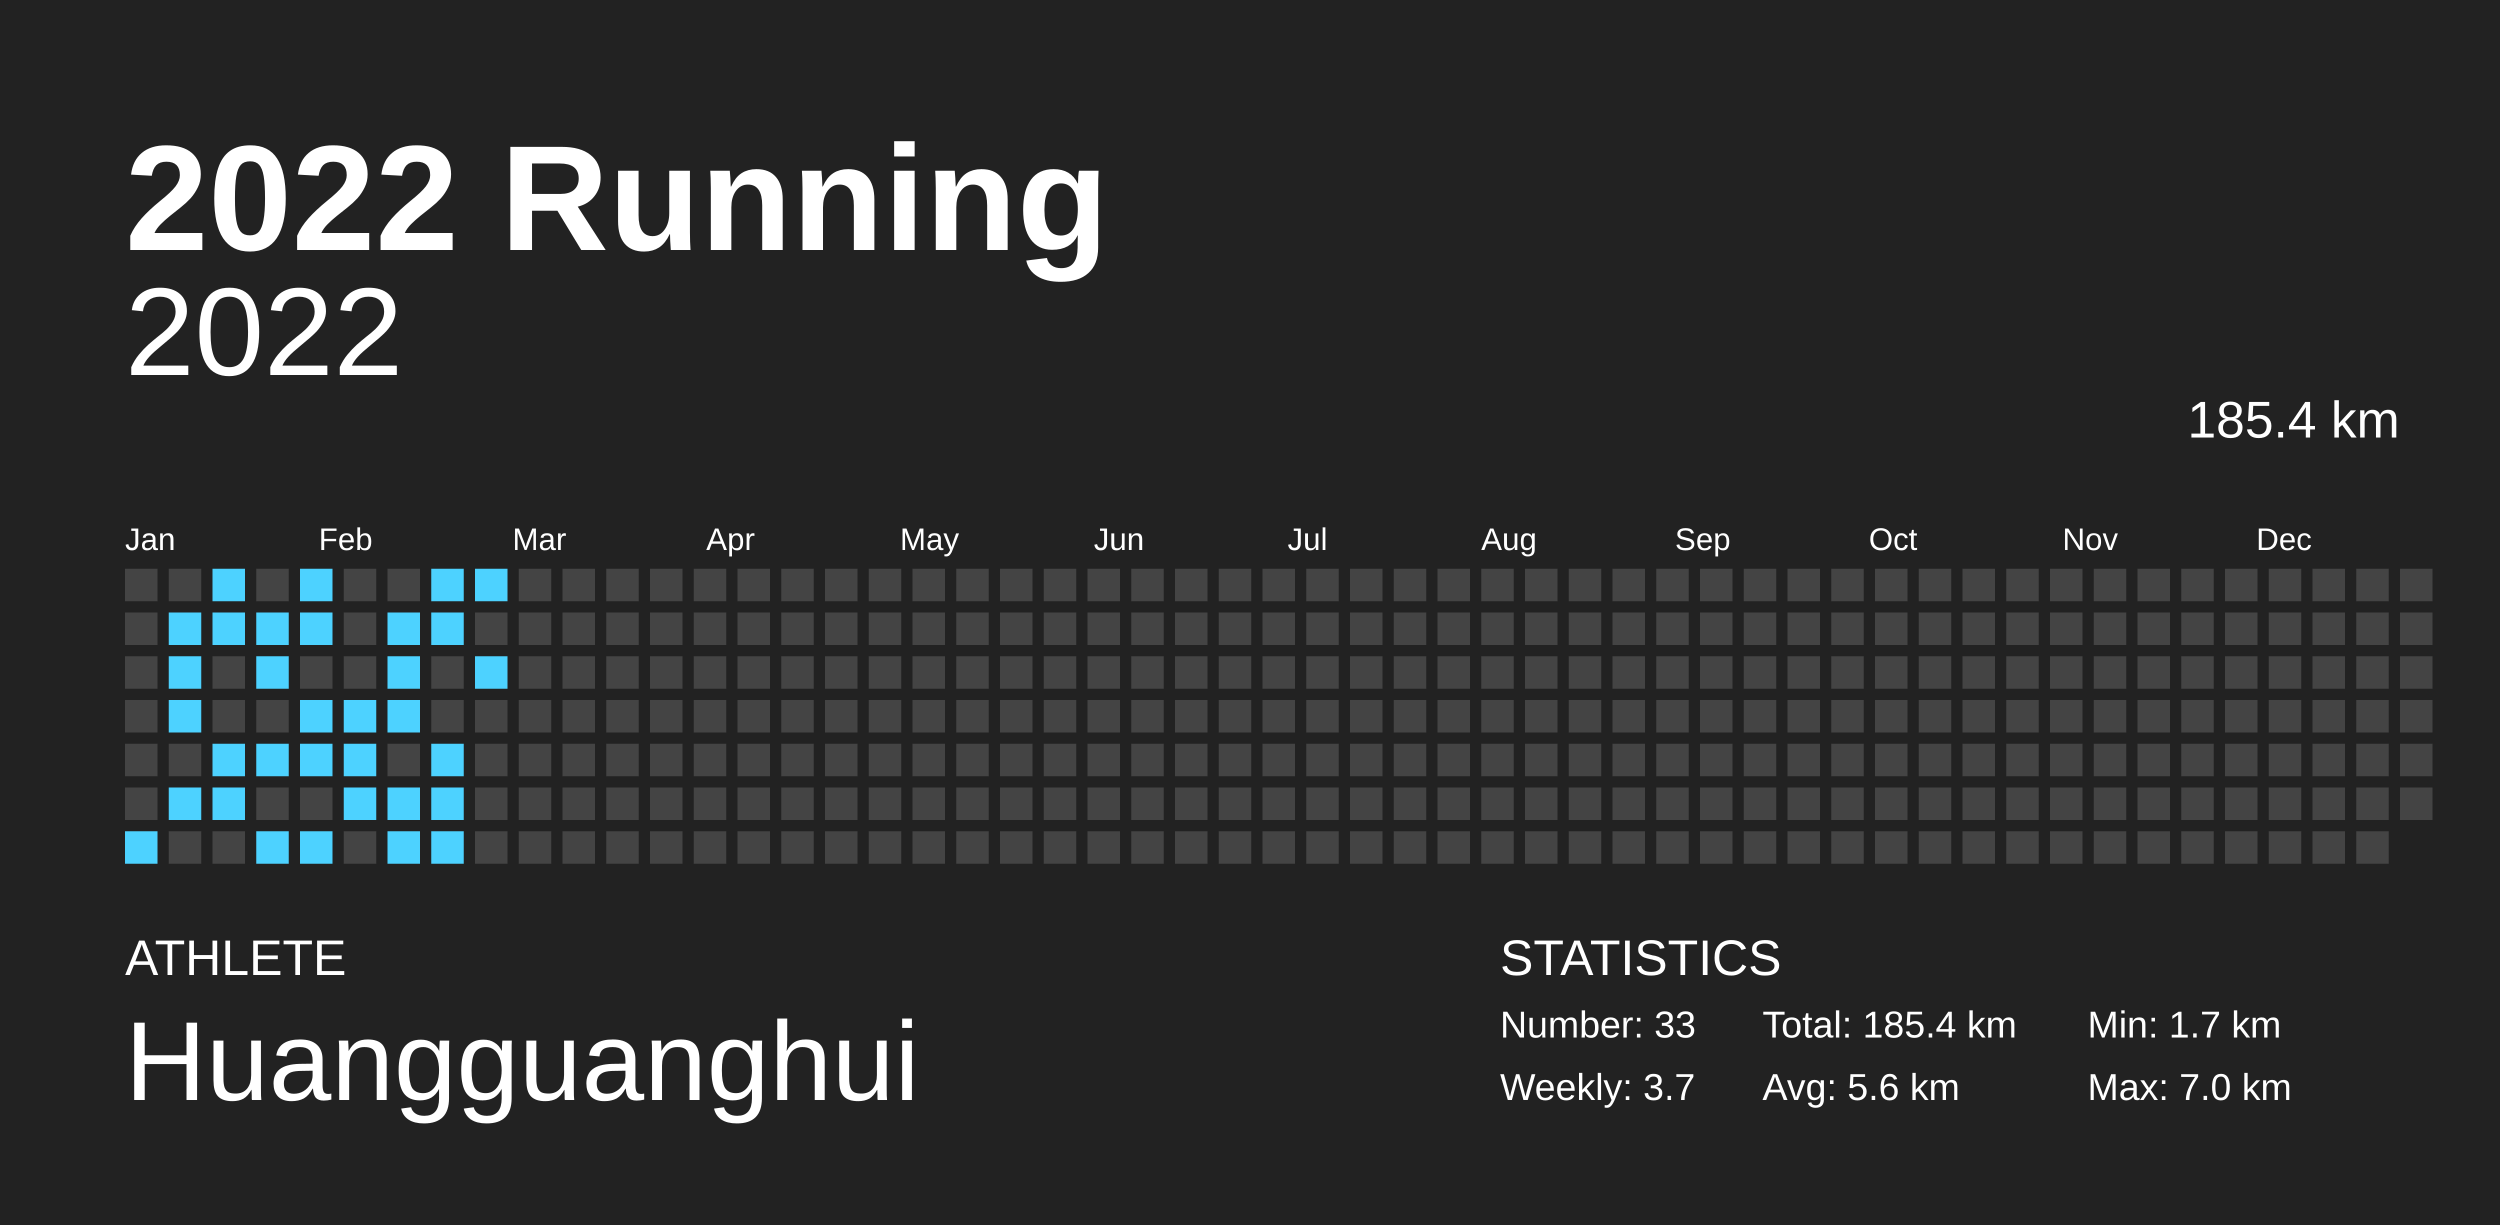
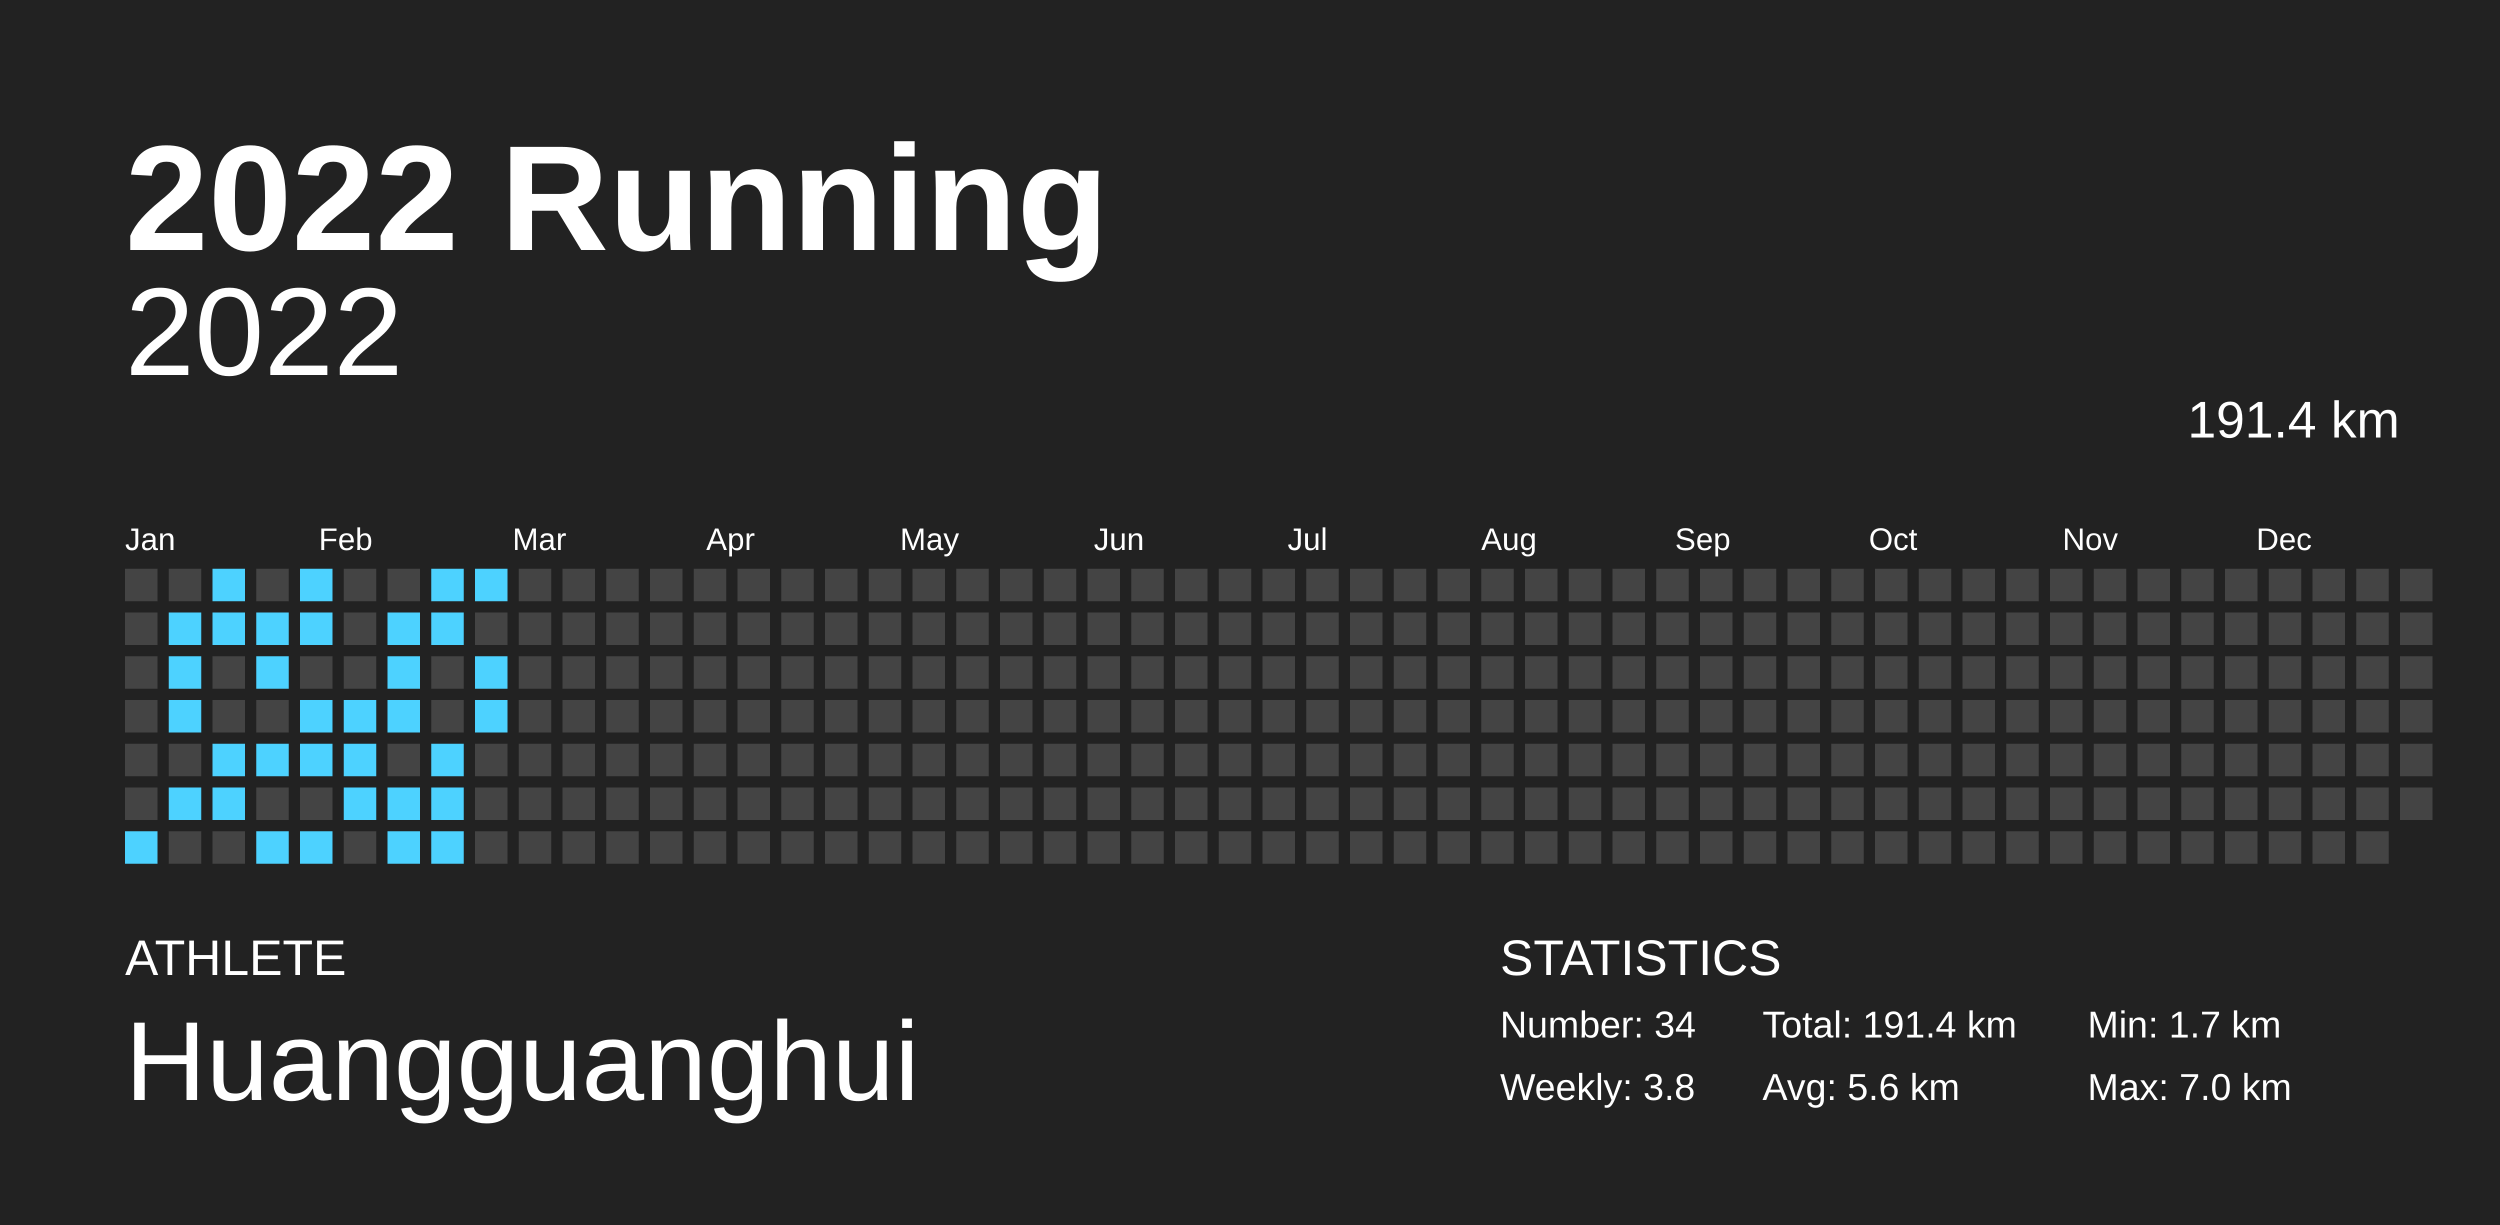
<svg xmlns="http://www.w3.org/2000/svg" baseProfile="full" height="98mm" version="1.1" viewBox="0,0,200,98" width="200mm">
  <defs />
  <rect fill="#222222" height="98" width="200" x="0" y="0" />
  <text fill="#FFFFFF" style="font-size:12px; font-family:Arial; font-weight:bold;" x="10" y="20">2022 Running</text>
  <text fill="#FFFFFF" style="font-size:4px; font-family:Arial" x="10" y="78">ATHLETE</text>
  <text fill="#FFFFFF" style="font-size:9px; font-family:Arial" x="10" y="88">Huangguanghui</text>
  <text fill="#FFFFFF" style="font-size:4px; font-family:Arial" x="120" y="78">STATISTICS</text>
-   <text fill="#FFFFFF" style="font-size:3px; font-family:Arial" x="120" y="83">Number: 33</text>
-   <text fill="#FFFFFF" style="font-size:3px; font-family:Arial" x="120" y="88">Weekly: 3.7</text>
-   <text fill="#FFFFFF" style="font-size:3px; font-family:Arial" x="141" y="83">Total: 185.4 km</text>
+   <text fill="#FFFFFF" style="font-size:3px; font-family:Arial" x="120" y="83">Number: 34</text>
+   <text fill="#FFFFFF" style="font-size:3px; font-family:Arial" x="120" y="88">Weekly: 3.8</text>
+   <text fill="#FFFFFF" style="font-size:3px; font-family:Arial" x="141" y="83">Total: 191.4 km</text>
  <text fill="#FFFFFF" style="font-size:3px; font-family:Arial" x="141" y="88">Avg: 5.6 km</text>
  <text fill="#FFFFFF" style="font-size:3px; font-family:Arial" x="167" y="83">Min: 1.7 km</text>
  <text fill="#FFFFFF" style="font-size:3px; font-family:Arial" x="167" y="88">Max: 7.0 km</text>
  <text alignment-baseline="hanging" fill="#FFFFFF" style="font-size:10.0px; font-family:Arial;" x="10" y="30">2022</text>
-   <text alignment-baseline="hanging" fill="#FFFFFF" style="font-size:4.125px; font-family:Arial;" x="175" y="35">185.4 km</text>
+   <text alignment-baseline="hanging" fill="#FFFFFF" style="font-size:4.125px; font-family:Arial;" x="175" y="35">191.4 km</text>
  <text fill="#FFFFFF" style="font-size:2.5px; font-family:Arial" x="10.0" y="44">Jan</text>
  <text fill="#FFFFFF" style="font-size:2.5px; font-family:Arial" x="25.5" y="44">Feb</text>
  <text fill="#FFFFFF" style="font-size:2.5px; font-family:Arial" x="41.0" y="44">Mar</text>
  <text fill="#FFFFFF" style="font-size:2.5px; font-family:Arial" x="56.5" y="44">Apr</text>
  <text fill="#FFFFFF" style="font-size:2.5px; font-family:Arial" x="72.0" y="44">May</text>
  <text fill="#FFFFFF" style="font-size:2.5px; font-family:Arial" x="87.5" y="44">Jun</text>
  <text fill="#FFFFFF" style="font-size:2.5px; font-family:Arial" x="103.0" y="44">Jul</text>
  <text fill="#FFFFFF" style="font-size:2.5px; font-family:Arial" x="118.5" y="44">Aug</text>
  <text fill="#FFFFFF" style="font-size:2.5px; font-family:Arial" x="134.0" y="44">Sep</text>
  <text fill="#FFFFFF" style="font-size:2.5px; font-family:Arial" x="149.5" y="44">Oct</text>
  <text fill="#FFFFFF" style="font-size:2.5px; font-family:Arial" x="165.0" y="44">Nov</text>
  <text fill="#FFFFFF" style="font-size:2.5px; font-family:Arial" x="180.5" y="44">Dec</text>
  <rect fill="#444444" height="2.6" width="2.6" x="10.0" y="45.5" />
  <rect fill="#444444" height="2.6" width="2.6" x="10.0" y="49.0" />
  <rect fill="#444444" height="2.6" width="2.6" x="10.0" y="52.5" />
  <rect fill="#444444" height="2.6" width="2.6" x="10.0" y="56.0" />
  <rect fill="#444444" height="2.6" width="2.6" x="10.0" y="59.5" />
  <rect fill="#444444" height="2.6" width="2.6" x="10.0" y="63.0" />
  <rect fill="#4dd2ff" height="2.6" width="2.6" x="10.0" y="66.5" />
  <rect fill="#444444" height="2.6" width="2.6" x="13.5" y="45.5" />
  <rect fill="#4dd2ff" height="2.6" width="2.6" x="13.5" y="49.0" />
  <rect fill="#4dd2ff" height="2.6" width="2.6" x="13.5" y="52.5" />
  <rect fill="#4dd2ff" height="2.6" width="2.6" x="13.5" y="56.0" />
  <rect fill="#444444" height="2.6" width="2.6" x="13.5" y="59.5" />
  <rect fill="#4dd2ff" height="2.6" width="2.6" x="13.5" y="63.0" />
  <rect fill="#444444" height="2.6" width="2.6" x="13.5" y="66.5" />
  <rect fill="#4dd2ff" height="2.6" width="2.6" x="17.0" y="45.5" />
  <rect fill="#4dd2ff" height="2.6" width="2.6" x="17.0" y="49.0" />
  <rect fill="#444444" height="2.6" width="2.6" x="17.0" y="52.5" />
  <rect fill="#444444" height="2.6" width="2.6" x="17.0" y="56.0" />
  <rect fill="#4dd2ff" height="2.6" width="2.6" x="17.0" y="59.5" />
  <rect fill="#4dd2ff" height="2.6" width="2.6" x="17.0" y="63.0" />
  <rect fill="#444444" height="2.6" width="2.6" x="17.0" y="66.5" />
  <rect fill="#444444" height="2.6" width="2.6" x="20.5" y="45.5" />
  <rect fill="#4dd2ff" height="2.6" width="2.6" x="20.5" y="49.0" />
  <rect fill="#4dd2ff" height="2.6" width="2.6" x="20.5" y="52.5" />
  <rect fill="#444444" height="2.6" width="2.6" x="20.5" y="56.0" />
  <rect fill="#4dd2ff" height="2.6" width="2.6" x="20.5" y="59.5" />
  <rect fill="#444444" height="2.6" width="2.6" x="20.5" y="63.0" />
  <rect fill="#4dd2ff" height="2.6" width="2.6" x="20.5" y="66.5" />
  <rect fill="#4dd2ff" height="2.6" width="2.6" x="24.0" y="45.5" />
  <rect fill="#4dd2ff" height="2.6" width="2.6" x="24.0" y="49.0" />
  <rect fill="#444444" height="2.6" width="2.6" x="24.0" y="52.5" />
  <rect fill="#4dd2ff" height="2.6" width="2.6" x="24.0" y="56.0" />
  <rect fill="#4dd2ff" height="2.6" width="2.6" x="24.0" y="59.5" />
  <rect fill="#444444" height="2.6" width="2.6" x="24.0" y="63.0" />
  <rect fill="#4dd2ff" height="2.6" width="2.6" x="24.0" y="66.5" />
  <rect fill="#444444" height="2.6" width="2.6" x="27.5" y="45.5" />
  <rect fill="#444444" height="2.6" width="2.6" x="27.5" y="49.0" />
  <rect fill="#444444" height="2.6" width="2.6" x="27.5" y="52.5" />
  <rect fill="#4dd2ff" height="2.6" width="2.6" x="27.5" y="56.0" />
  <rect fill="#4dd2ff" height="2.6" width="2.6" x="27.5" y="59.5" />
  <rect fill="#4dd2ff" height="2.6" width="2.6" x="27.5" y="63.0" />
  <rect fill="#444444" height="2.6" width="2.6" x="27.5" y="66.5" />
  <rect fill="#444444" height="2.6" width="2.6" x="31.0" y="45.5" />
  <rect fill="#4dd2ff" height="2.6" width="2.6" x="31.0" y="49.0" />
  <rect fill="#4dd2ff" height="2.6" width="2.6" x="31.0" y="52.5" />
  <rect fill="#4dd2ff" height="2.6" width="2.6" x="31.0" y="56.0" />
  <rect fill="#444444" height="2.6" width="2.6" x="31.0" y="59.5" />
  <rect fill="#4dd2ff" height="2.6" width="2.6" x="31.0" y="63.0" />
  <rect fill="#4dd2ff" height="2.6" width="2.6" x="31.0" y="66.5" />
  <rect fill="#4dd2ff" height="2.6" width="2.6" x="34.5" y="45.5" />
  <rect fill="#4dd2ff" height="2.6" width="2.6" x="34.5" y="49.0" />
  <rect fill="#444444" height="2.6" width="2.6" x="34.5" y="52.5" />
  <rect fill="#444444" height="2.6" width="2.6" x="34.5" y="56.0" />
  <rect fill="#4dd2ff" height="2.6" width="2.6" x="34.5" y="59.5" />
  <rect fill="#4dd2ff" height="2.6" width="2.6" x="34.5" y="63.0" />
  <rect fill="#4dd2ff" height="2.6" width="2.6" x="34.5" y="66.5" />
  <rect fill="#4dd2ff" height="2.6" width="2.6" x="38.0" y="45.5" />
  <rect fill="#444444" height="2.6" width="2.6" x="38.0" y="49.0" />
  <rect fill="#4dd2ff" height="2.6" width="2.6" x="38.0" y="52.5" />
-   <rect fill="#444444" height="2.6" width="2.6" x="38.0" y="56.0" />
+   <rect fill="#4dd2ff" height="2.6" width="2.6" x="38.0" y="56.0" />
  <rect fill="#444444" height="2.6" width="2.6" x="38.0" y="59.5" />
  <rect fill="#444444" height="2.6" width="2.6" x="38.0" y="63.0" />
  <rect fill="#444444" height="2.6" width="2.6" x="38.0" y="66.5" />
  <rect fill="#444444" height="2.6" width="2.6" x="41.5" y="45.5" />
  <rect fill="#444444" height="2.6" width="2.6" x="41.5" y="49.0" />
  <rect fill="#444444" height="2.6" width="2.6" x="41.5" y="52.5" />
  <rect fill="#444444" height="2.6" width="2.6" x="41.5" y="56.0" />
  <rect fill="#444444" height="2.6" width="2.6" x="41.5" y="59.5" />
  <rect fill="#444444" height="2.6" width="2.6" x="41.5" y="63.0" />
  <rect fill="#444444" height="2.6" width="2.6" x="41.5" y="66.5" />
  <rect fill="#444444" height="2.6" width="2.6" x="45.0" y="45.5" />
  <rect fill="#444444" height="2.6" width="2.6" x="45.0" y="49.0" />
  <rect fill="#444444" height="2.6" width="2.6" x="45.0" y="52.5" />
  <rect fill="#444444" height="2.6" width="2.6" x="45.0" y="56.0" />
  <rect fill="#444444" height="2.6" width="2.6" x="45.0" y="59.5" />
  <rect fill="#444444" height="2.6" width="2.6" x="45.0" y="63.0" />
  <rect fill="#444444" height="2.6" width="2.6" x="45.0" y="66.5" />
  <rect fill="#444444" height="2.6" width="2.6" x="48.5" y="45.5" />
  <rect fill="#444444" height="2.6" width="2.6" x="48.5" y="49.0" />
  <rect fill="#444444" height="2.6" width="2.6" x="48.5" y="52.5" />
  <rect fill="#444444" height="2.6" width="2.6" x="48.5" y="56.0" />
  <rect fill="#444444" height="2.6" width="2.6" x="48.5" y="59.5" />
  <rect fill="#444444" height="2.6" width="2.6" x="48.5" y="63.0" />
  <rect fill="#444444" height="2.6" width="2.6" x="48.5" y="66.5" />
  <rect fill="#444444" height="2.6" width="2.6" x="52.0" y="45.5" />
  <rect fill="#444444" height="2.6" width="2.6" x="52.0" y="49.0" />
  <rect fill="#444444" height="2.6" width="2.6" x="52.0" y="52.5" />
  <rect fill="#444444" height="2.6" width="2.6" x="52.0" y="56.0" />
  <rect fill="#444444" height="2.6" width="2.6" x="52.0" y="59.5" />
  <rect fill="#444444" height="2.6" width="2.6" x="52.0" y="63.0" />
  <rect fill="#444444" height="2.6" width="2.6" x="52.0" y="66.5" />
  <rect fill="#444444" height="2.6" width="2.6" x="55.5" y="45.5" />
  <rect fill="#444444" height="2.6" width="2.6" x="55.5" y="49.0" />
  <rect fill="#444444" height="2.6" width="2.6" x="55.5" y="52.5" />
  <rect fill="#444444" height="2.6" width="2.6" x="55.5" y="56.0" />
  <rect fill="#444444" height="2.6" width="2.6" x="55.5" y="59.5" />
  <rect fill="#444444" height="2.6" width="2.6" x="55.5" y="63.0" />
  <rect fill="#444444" height="2.6" width="2.6" x="55.5" y="66.5" />
  <rect fill="#444444" height="2.6" width="2.6" x="59.0" y="45.5" />
  <rect fill="#444444" height="2.6" width="2.6" x="59.0" y="49.0" />
  <rect fill="#444444" height="2.6" width="2.6" x="59.0" y="52.5" />
  <rect fill="#444444" height="2.6" width="2.6" x="59.0" y="56.0" />
  <rect fill="#444444" height="2.6" width="2.6" x="59.0" y="59.5" />
  <rect fill="#444444" height="2.6" width="2.6" x="59.0" y="63.0" />
  <rect fill="#444444" height="2.6" width="2.6" x="59.0" y="66.5" />
  <rect fill="#444444" height="2.6" width="2.6" x="62.5" y="45.5" />
  <rect fill="#444444" height="2.6" width="2.6" x="62.5" y="49.0" />
  <rect fill="#444444" height="2.6" width="2.6" x="62.5" y="52.5" />
  <rect fill="#444444" height="2.6" width="2.6" x="62.5" y="56.0" />
  <rect fill="#444444" height="2.6" width="2.6" x="62.5" y="59.5" />
  <rect fill="#444444" height="2.6" width="2.6" x="62.5" y="63.0" />
  <rect fill="#444444" height="2.6" width="2.6" x="62.5" y="66.5" />
  <rect fill="#444444" height="2.6" width="2.6" x="66.0" y="45.5" />
  <rect fill="#444444" height="2.6" width="2.6" x="66.0" y="49.0" />
  <rect fill="#444444" height="2.6" width="2.6" x="66.0" y="52.5" />
  <rect fill="#444444" height="2.6" width="2.6" x="66.0" y="56.0" />
  <rect fill="#444444" height="2.6" width="2.6" x="66.0" y="59.5" />
  <rect fill="#444444" height="2.6" width="2.6" x="66.0" y="63.0" />
  <rect fill="#444444" height="2.6" width="2.6" x="66.0" y="66.5" />
  <rect fill="#444444" height="2.6" width="2.6" x="69.5" y="45.5" />
  <rect fill="#444444" height="2.6" width="2.6" x="69.5" y="49.0" />
  <rect fill="#444444" height="2.6" width="2.6" x="69.5" y="52.5" />
  <rect fill="#444444" height="2.6" width="2.6" x="69.5" y="56.0" />
  <rect fill="#444444" height="2.6" width="2.6" x="69.5" y="59.5" />
  <rect fill="#444444" height="2.6" width="2.6" x="69.5" y="63.0" />
  <rect fill="#444444" height="2.6" width="2.6" x="69.5" y="66.5" />
  <rect fill="#444444" height="2.6" width="2.6" x="73.0" y="45.5" />
  <rect fill="#444444" height="2.6" width="2.6" x="73.0" y="49.0" />
  <rect fill="#444444" height="2.6" width="2.6" x="73.0" y="52.5" />
  <rect fill="#444444" height="2.6" width="2.6" x="73.0" y="56.0" />
  <rect fill="#444444" height="2.6" width="2.6" x="73.0" y="59.5" />
  <rect fill="#444444" height="2.6" width="2.6" x="73.0" y="63.0" />
  <rect fill="#444444" height="2.6" width="2.6" x="73.0" y="66.5" />
  <rect fill="#444444" height="2.6" width="2.6" x="76.5" y="45.5" />
  <rect fill="#444444" height="2.6" width="2.6" x="76.5" y="49.0" />
  <rect fill="#444444" height="2.6" width="2.6" x="76.5" y="52.5" />
  <rect fill="#444444" height="2.6" width="2.6" x="76.5" y="56.0" />
  <rect fill="#444444" height="2.6" width="2.6" x="76.5" y="59.5" />
  <rect fill="#444444" height="2.6" width="2.6" x="76.5" y="63.0" />
  <rect fill="#444444" height="2.6" width="2.6" x="76.5" y="66.5" />
  <rect fill="#444444" height="2.6" width="2.6" x="80.0" y="45.5" />
  <rect fill="#444444" height="2.6" width="2.6" x="80.0" y="49.0" />
  <rect fill="#444444" height="2.6" width="2.6" x="80.0" y="52.5" />
  <rect fill="#444444" height="2.6" width="2.6" x="80.0" y="56.0" />
  <rect fill="#444444" height="2.6" width="2.6" x="80.0" y="59.5" />
  <rect fill="#444444" height="2.6" width="2.6" x="80.0" y="63.0" />
  <rect fill="#444444" height="2.6" width="2.6" x="80.0" y="66.5" />
  <rect fill="#444444" height="2.6" width="2.6" x="83.5" y="45.5" />
  <rect fill="#444444" height="2.6" width="2.6" x="83.5" y="49.0" />
  <rect fill="#444444" height="2.6" width="2.6" x="83.5" y="52.5" />
  <rect fill="#444444" height="2.6" width="2.6" x="83.5" y="56.0" />
  <rect fill="#444444" height="2.6" width="2.6" x="83.5" y="59.5" />
  <rect fill="#444444" height="2.6" width="2.6" x="83.5" y="63.0" />
  <rect fill="#444444" height="2.6" width="2.6" x="83.5" y="66.5" />
  <rect fill="#444444" height="2.6" width="2.6" x="87.0" y="45.5" />
  <rect fill="#444444" height="2.6" width="2.6" x="87.0" y="49.0" />
  <rect fill="#444444" height="2.6" width="2.6" x="87.0" y="52.5" />
  <rect fill="#444444" height="2.6" width="2.6" x="87.0" y="56.0" />
  <rect fill="#444444" height="2.6" width="2.6" x="87.0" y="59.5" />
  <rect fill="#444444" height="2.6" width="2.6" x="87.0" y="63.0" />
  <rect fill="#444444" height="2.6" width="2.6" x="87.0" y="66.5" />
  <rect fill="#444444" height="2.6" width="2.6" x="90.5" y="45.5" />
  <rect fill="#444444" height="2.6" width="2.6" x="90.5" y="49.0" />
  <rect fill="#444444" height="2.6" width="2.6" x="90.5" y="52.5" />
  <rect fill="#444444" height="2.6" width="2.6" x="90.5" y="56.0" />
  <rect fill="#444444" height="2.6" width="2.6" x="90.5" y="59.5" />
  <rect fill="#444444" height="2.6" width="2.6" x="90.5" y="63.0" />
  <rect fill="#444444" height="2.6" width="2.6" x="90.5" y="66.5" />
  <rect fill="#444444" height="2.6" width="2.6" x="94.0" y="45.5" />
  <rect fill="#444444" height="2.6" width="2.6" x="94.0" y="49.0" />
  <rect fill="#444444" height="2.6" width="2.6" x="94.0" y="52.5" />
  <rect fill="#444444" height="2.6" width="2.6" x="94.0" y="56.0" />
  <rect fill="#444444" height="2.6" width="2.6" x="94.0" y="59.5" />
  <rect fill="#444444" height="2.6" width="2.6" x="94.0" y="63.0" />
  <rect fill="#444444" height="2.6" width="2.6" x="94.0" y="66.5" />
  <rect fill="#444444" height="2.6" width="2.6" x="97.5" y="45.5" />
  <rect fill="#444444" height="2.6" width="2.6" x="97.5" y="49.0" />
  <rect fill="#444444" height="2.6" width="2.6" x="97.5" y="52.5" />
  <rect fill="#444444" height="2.6" width="2.6" x="97.5" y="56.0" />
  <rect fill="#444444" height="2.6" width="2.6" x="97.5" y="59.5" />
  <rect fill="#444444" height="2.6" width="2.6" x="97.5" y="63.0" />
  <rect fill="#444444" height="2.6" width="2.6" x="97.5" y="66.5" />
  <rect fill="#444444" height="2.6" width="2.6" x="101.0" y="45.5" />
  <rect fill="#444444" height="2.6" width="2.6" x="101.0" y="49.0" />
  <rect fill="#444444" height="2.6" width="2.6" x="101.0" y="52.5" />
  <rect fill="#444444" height="2.6" width="2.6" x="101.0" y="56.0" />
  <rect fill="#444444" height="2.6" width="2.6" x="101.0" y="59.5" />
  <rect fill="#444444" height="2.6" width="2.6" x="101.0" y="63.0" />
  <rect fill="#444444" height="2.6" width="2.6" x="101.0" y="66.5" />
  <rect fill="#444444" height="2.6" width="2.6" x="104.5" y="45.5" />
  <rect fill="#444444" height="2.6" width="2.6" x="104.5" y="49.0" />
  <rect fill="#444444" height="2.6" width="2.6" x="104.5" y="52.5" />
  <rect fill="#444444" height="2.6" width="2.6" x="104.5" y="56.0" />
  <rect fill="#444444" height="2.6" width="2.6" x="104.5" y="59.5" />
  <rect fill="#444444" height="2.6" width="2.6" x="104.5" y="63.0" />
  <rect fill="#444444" height="2.6" width="2.6" x="104.5" y="66.5" />
  <rect fill="#444444" height="2.6" width="2.6" x="108.0" y="45.5" />
  <rect fill="#444444" height="2.6" width="2.6" x="108.0" y="49.0" />
  <rect fill="#444444" height="2.6" width="2.6" x="108.0" y="52.5" />
  <rect fill="#444444" height="2.6" width="2.6" x="108.0" y="56.0" />
  <rect fill="#444444" height="2.6" width="2.6" x="108.0" y="59.5" />
  <rect fill="#444444" height="2.6" width="2.6" x="108.0" y="63.0" />
  <rect fill="#444444" height="2.6" width="2.6" x="108.0" y="66.5" />
  <rect fill="#444444" height="2.6" width="2.6" x="111.5" y="45.5" />
  <rect fill="#444444" height="2.6" width="2.6" x="111.5" y="49.0" />
  <rect fill="#444444" height="2.6" width="2.6" x="111.5" y="52.5" />
  <rect fill="#444444" height="2.6" width="2.6" x="111.5" y="56.0" />
  <rect fill="#444444" height="2.6" width="2.6" x="111.5" y="59.5" />
  <rect fill="#444444" height="2.6" width="2.6" x="111.5" y="63.0" />
  <rect fill="#444444" height="2.6" width="2.6" x="111.5" y="66.5" />
  <rect fill="#444444" height="2.6" width="2.6" x="115.0" y="45.5" />
  <rect fill="#444444" height="2.6" width="2.6" x="115.0" y="49.0" />
  <rect fill="#444444" height="2.6" width="2.6" x="115.0" y="52.5" />
  <rect fill="#444444" height="2.6" width="2.6" x="115.0" y="56.0" />
  <rect fill="#444444" height="2.6" width="2.6" x="115.0" y="59.5" />
  <rect fill="#444444" height="2.6" width="2.6" x="115.0" y="63.0" />
  <rect fill="#444444" height="2.6" width="2.6" x="115.0" y="66.5" />
  <rect fill="#444444" height="2.6" width="2.6" x="118.5" y="45.5" />
  <rect fill="#444444" height="2.6" width="2.6" x="118.5" y="49.0" />
  <rect fill="#444444" height="2.6" width="2.6" x="118.5" y="52.5" />
  <rect fill="#444444" height="2.6" width="2.6" x="118.5" y="56.0" />
  <rect fill="#444444" height="2.6" width="2.6" x="118.5" y="59.5" />
  <rect fill="#444444" height="2.6" width="2.6" x="118.5" y="63.0" />
  <rect fill="#444444" height="2.6" width="2.6" x="118.5" y="66.5" />
  <rect fill="#444444" height="2.6" width="2.6" x="122.0" y="45.5" />
  <rect fill="#444444" height="2.6" width="2.6" x="122.0" y="49.0" />
  <rect fill="#444444" height="2.6" width="2.6" x="122.0" y="52.5" />
  <rect fill="#444444" height="2.6" width="2.6" x="122.0" y="56.0" />
  <rect fill="#444444" height="2.6" width="2.6" x="122.0" y="59.5" />
  <rect fill="#444444" height="2.6" width="2.6" x="122.0" y="63.0" />
  <rect fill="#444444" height="2.6" width="2.6" x="122.0" y="66.5" />
  <rect fill="#444444" height="2.6" width="2.6" x="125.5" y="45.5" />
  <rect fill="#444444" height="2.6" width="2.6" x="125.5" y="49.0" />
  <rect fill="#444444" height="2.6" width="2.6" x="125.5" y="52.5" />
  <rect fill="#444444" height="2.6" width="2.6" x="125.5" y="56.0" />
  <rect fill="#444444" height="2.6" width="2.6" x="125.5" y="59.5" />
  <rect fill="#444444" height="2.6" width="2.6" x="125.5" y="63.0" />
  <rect fill="#444444" height="2.6" width="2.6" x="125.5" y="66.5" />
  <rect fill="#444444" height="2.6" width="2.6" x="129.0" y="45.5" />
  <rect fill="#444444" height="2.6" width="2.6" x="129.0" y="49.0" />
  <rect fill="#444444" height="2.6" width="2.6" x="129.0" y="52.5" />
  <rect fill="#444444" height="2.6" width="2.6" x="129.0" y="56.0" />
  <rect fill="#444444" height="2.6" width="2.6" x="129.0" y="59.5" />
  <rect fill="#444444" height="2.6" width="2.6" x="129.0" y="63.0" />
  <rect fill="#444444" height="2.6" width="2.6" x="129.0" y="66.5" />
  <rect fill="#444444" height="2.6" width="2.6" x="132.5" y="45.5" />
  <rect fill="#444444" height="2.6" width="2.6" x="132.5" y="49.0" />
  <rect fill="#444444" height="2.6" width="2.6" x="132.5" y="52.5" />
  <rect fill="#444444" height="2.6" width="2.6" x="132.5" y="56.0" />
  <rect fill="#444444" height="2.6" width="2.6" x="132.5" y="59.5" />
  <rect fill="#444444" height="2.6" width="2.6" x="132.5" y="63.0" />
  <rect fill="#444444" height="2.6" width="2.6" x="132.5" y="66.5" />
  <rect fill="#444444" height="2.6" width="2.6" x="136.0" y="45.5" />
  <rect fill="#444444" height="2.6" width="2.6" x="136.0" y="49.0" />
  <rect fill="#444444" height="2.6" width="2.6" x="136.0" y="52.5" />
  <rect fill="#444444" height="2.6" width="2.6" x="136.0" y="56.0" />
  <rect fill="#444444" height="2.6" width="2.6" x="136.0" y="59.5" />
  <rect fill="#444444" height="2.6" width="2.6" x="136.0" y="63.0" />
  <rect fill="#444444" height="2.6" width="2.6" x="136.0" y="66.5" />
  <rect fill="#444444" height="2.6" width="2.6" x="139.5" y="45.5" />
  <rect fill="#444444" height="2.6" width="2.6" x="139.5" y="49.0" />
  <rect fill="#444444" height="2.6" width="2.6" x="139.5" y="52.5" />
  <rect fill="#444444" height="2.6" width="2.6" x="139.5" y="56.0" />
  <rect fill="#444444" height="2.6" width="2.6" x="139.5" y="59.5" />
  <rect fill="#444444" height="2.6" width="2.6" x="139.5" y="63.0" />
  <rect fill="#444444" height="2.6" width="2.6" x="139.5" y="66.5" />
  <rect fill="#444444" height="2.6" width="2.6" x="143.0" y="45.5" />
  <rect fill="#444444" height="2.6" width="2.6" x="143.0" y="49.0" />
  <rect fill="#444444" height="2.6" width="2.6" x="143.0" y="52.5" />
  <rect fill="#444444" height="2.6" width="2.6" x="143.0" y="56.0" />
  <rect fill="#444444" height="2.6" width="2.6" x="143.0" y="59.5" />
  <rect fill="#444444" height="2.6" width="2.6" x="143.0" y="63.0" />
  <rect fill="#444444" height="2.6" width="2.6" x="143.0" y="66.5" />
  <rect fill="#444444" height="2.6" width="2.6" x="146.5" y="45.5" />
  <rect fill="#444444" height="2.6" width="2.6" x="146.5" y="49.0" />
  <rect fill="#444444" height="2.6" width="2.6" x="146.5" y="52.5" />
  <rect fill="#444444" height="2.6" width="2.6" x="146.5" y="56.0" />
  <rect fill="#444444" height="2.6" width="2.6" x="146.5" y="59.5" />
  <rect fill="#444444" height="2.6" width="2.6" x="146.5" y="63.0" />
  <rect fill="#444444" height="2.6" width="2.6" x="146.5" y="66.5" />
  <rect fill="#444444" height="2.6" width="2.6" x="150.0" y="45.5" />
  <rect fill="#444444" height="2.6" width="2.6" x="150.0" y="49.0" />
  <rect fill="#444444" height="2.6" width="2.6" x="150.0" y="52.5" />
  <rect fill="#444444" height="2.6" width="2.6" x="150.0" y="56.0" />
  <rect fill="#444444" height="2.6" width="2.6" x="150.0" y="59.5" />
  <rect fill="#444444" height="2.6" width="2.6" x="150.0" y="63.0" />
  <rect fill="#444444" height="2.6" width="2.6" x="150.0" y="66.5" />
  <rect fill="#444444" height="2.6" width="2.6" x="153.5" y="45.5" />
  <rect fill="#444444" height="2.6" width="2.6" x="153.5" y="49.0" />
  <rect fill="#444444" height="2.6" width="2.6" x="153.5" y="52.5" />
  <rect fill="#444444" height="2.6" width="2.6" x="153.5" y="56.0" />
  <rect fill="#444444" height="2.6" width="2.6" x="153.5" y="59.5" />
  <rect fill="#444444" height="2.6" width="2.6" x="153.5" y="63.0" />
  <rect fill="#444444" height="2.6" width="2.6" x="153.5" y="66.5" />
  <rect fill="#444444" height="2.6" width="2.6" x="157.0" y="45.5" />
  <rect fill="#444444" height="2.6" width="2.6" x="157.0" y="49.0" />
  <rect fill="#444444" height="2.6" width="2.6" x="157.0" y="52.5" />
  <rect fill="#444444" height="2.6" width="2.6" x="157.0" y="56.0" />
  <rect fill="#444444" height="2.6" width="2.6" x="157.0" y="59.5" />
  <rect fill="#444444" height="2.6" width="2.6" x="157.0" y="63.0" />
  <rect fill="#444444" height="2.6" width="2.6" x="157.0" y="66.5" />
  <rect fill="#444444" height="2.6" width="2.6" x="160.5" y="45.5" />
  <rect fill="#444444" height="2.6" width="2.6" x="160.5" y="49.0" />
  <rect fill="#444444" height="2.6" width="2.6" x="160.5" y="52.5" />
  <rect fill="#444444" height="2.6" width="2.6" x="160.5" y="56.0" />
  <rect fill="#444444" height="2.6" width="2.6" x="160.5" y="59.5" />
  <rect fill="#444444" height="2.6" width="2.6" x="160.5" y="63.0" />
  <rect fill="#444444" height="2.6" width="2.6" x="160.5" y="66.5" />
  <rect fill="#444444" height="2.6" width="2.6" x="164.0" y="45.5" />
  <rect fill="#444444" height="2.6" width="2.6" x="164.0" y="49.0" />
  <rect fill="#444444" height="2.6" width="2.6" x="164.0" y="52.5" />
  <rect fill="#444444" height="2.6" width="2.6" x="164.0" y="56.0" />
  <rect fill="#444444" height="2.6" width="2.6" x="164.0" y="59.5" />
  <rect fill="#444444" height="2.6" width="2.6" x="164.0" y="63.0" />
  <rect fill="#444444" height="2.6" width="2.6" x="164.0" y="66.5" />
  <rect fill="#444444" height="2.6" width="2.6" x="167.5" y="45.5" />
  <rect fill="#444444" height="2.6" width="2.6" x="167.5" y="49.0" />
  <rect fill="#444444" height="2.6" width="2.6" x="167.5" y="52.5" />
  <rect fill="#444444" height="2.6" width="2.6" x="167.5" y="56.0" />
  <rect fill="#444444" height="2.6" width="2.6" x="167.5" y="59.5" />
  <rect fill="#444444" height="2.6" width="2.6" x="167.5" y="63.0" />
  <rect fill="#444444" height="2.6" width="2.6" x="167.5" y="66.5" />
  <rect fill="#444444" height="2.6" width="2.6" x="171.0" y="45.5" />
  <rect fill="#444444" height="2.6" width="2.6" x="171.0" y="49.0" />
  <rect fill="#444444" height="2.6" width="2.6" x="171.0" y="52.5" />
  <rect fill="#444444" height="2.6" width="2.6" x="171.0" y="56.0" />
  <rect fill="#444444" height="2.6" width="2.6" x="171.0" y="59.5" />
  <rect fill="#444444" height="2.6" width="2.6" x="171.0" y="63.0" />
  <rect fill="#444444" height="2.6" width="2.6" x="171.0" y="66.5" />
  <rect fill="#444444" height="2.6" width="2.6" x="174.5" y="45.5" />
  <rect fill="#444444" height="2.6" width="2.6" x="174.5" y="49.0" />
  <rect fill="#444444" height="2.6" width="2.6" x="174.5" y="52.5" />
  <rect fill="#444444" height="2.6" width="2.6" x="174.5" y="56.0" />
  <rect fill="#444444" height="2.6" width="2.6" x="174.5" y="59.5" />
  <rect fill="#444444" height="2.6" width="2.6" x="174.5" y="63.0" />
  <rect fill="#444444" height="2.6" width="2.6" x="174.5" y="66.5" />
  <rect fill="#444444" height="2.6" width="2.6" x="178.0" y="45.5" />
  <rect fill="#444444" height="2.6" width="2.6" x="178.0" y="49.0" />
  <rect fill="#444444" height="2.6" width="2.6" x="178.0" y="52.5" />
  <rect fill="#444444" height="2.6" width="2.6" x="178.0" y="56.0" />
  <rect fill="#444444" height="2.6" width="2.6" x="178.0" y="59.5" />
  <rect fill="#444444" height="2.6" width="2.6" x="178.0" y="63.0" />
  <rect fill="#444444" height="2.6" width="2.6" x="178.0" y="66.5" />
  <rect fill="#444444" height="2.6" width="2.6" x="181.5" y="45.5" />
  <rect fill="#444444" height="2.6" width="2.6" x="181.5" y="49.0" />
  <rect fill="#444444" height="2.6" width="2.6" x="181.5" y="52.5" />
  <rect fill="#444444" height="2.6" width="2.6" x="181.5" y="56.0" />
  <rect fill="#444444" height="2.6" width="2.6" x="181.5" y="59.5" />
  <rect fill="#444444" height="2.6" width="2.6" x="181.5" y="63.0" />
  <rect fill="#444444" height="2.6" width="2.6" x="181.5" y="66.5" />
  <rect fill="#444444" height="2.6" width="2.6" x="185.0" y="45.5" />
  <rect fill="#444444" height="2.6" width="2.6" x="185.0" y="49.0" />
  <rect fill="#444444" height="2.6" width="2.6" x="185.0" y="52.5" />
  <rect fill="#444444" height="2.6" width="2.6" x="185.0" y="56.0" />
  <rect fill="#444444" height="2.6" width="2.6" x="185.0" y="59.5" />
  <rect fill="#444444" height="2.6" width="2.6" x="185.0" y="63.0" />
  <rect fill="#444444" height="2.6" width="2.6" x="185.0" y="66.5" />
  <rect fill="#444444" height="2.6" width="2.6" x="188.5" y="45.5" />
  <rect fill="#444444" height="2.6" width="2.6" x="188.5" y="49.0" />
  <rect fill="#444444" height="2.6" width="2.6" x="188.5" y="52.5" />
  <rect fill="#444444" height="2.6" width="2.6" x="188.5" y="56.0" />
  <rect fill="#444444" height="2.6" width="2.6" x="188.5" y="59.5" />
  <rect fill="#444444" height="2.6" width="2.6" x="188.5" y="63.0" />
  <rect fill="#444444" height="2.6" width="2.6" x="188.5" y="66.5" />
  <rect fill="#444444" height="2.6" width="2.6" x="192.0" y="45.5" />
  <rect fill="#444444" height="2.6" width="2.6" x="192.0" y="49.0" />
  <rect fill="#444444" height="2.6" width="2.6" x="192.0" y="52.5" />
  <rect fill="#444444" height="2.6" width="2.6" x="192.0" y="56.0" />
  <rect fill="#444444" height="2.6" width="2.6" x="192.0" y="59.5" />
  <rect fill="#444444" height="2.6" width="2.6" x="192.0" y="63.0" />
</svg>
